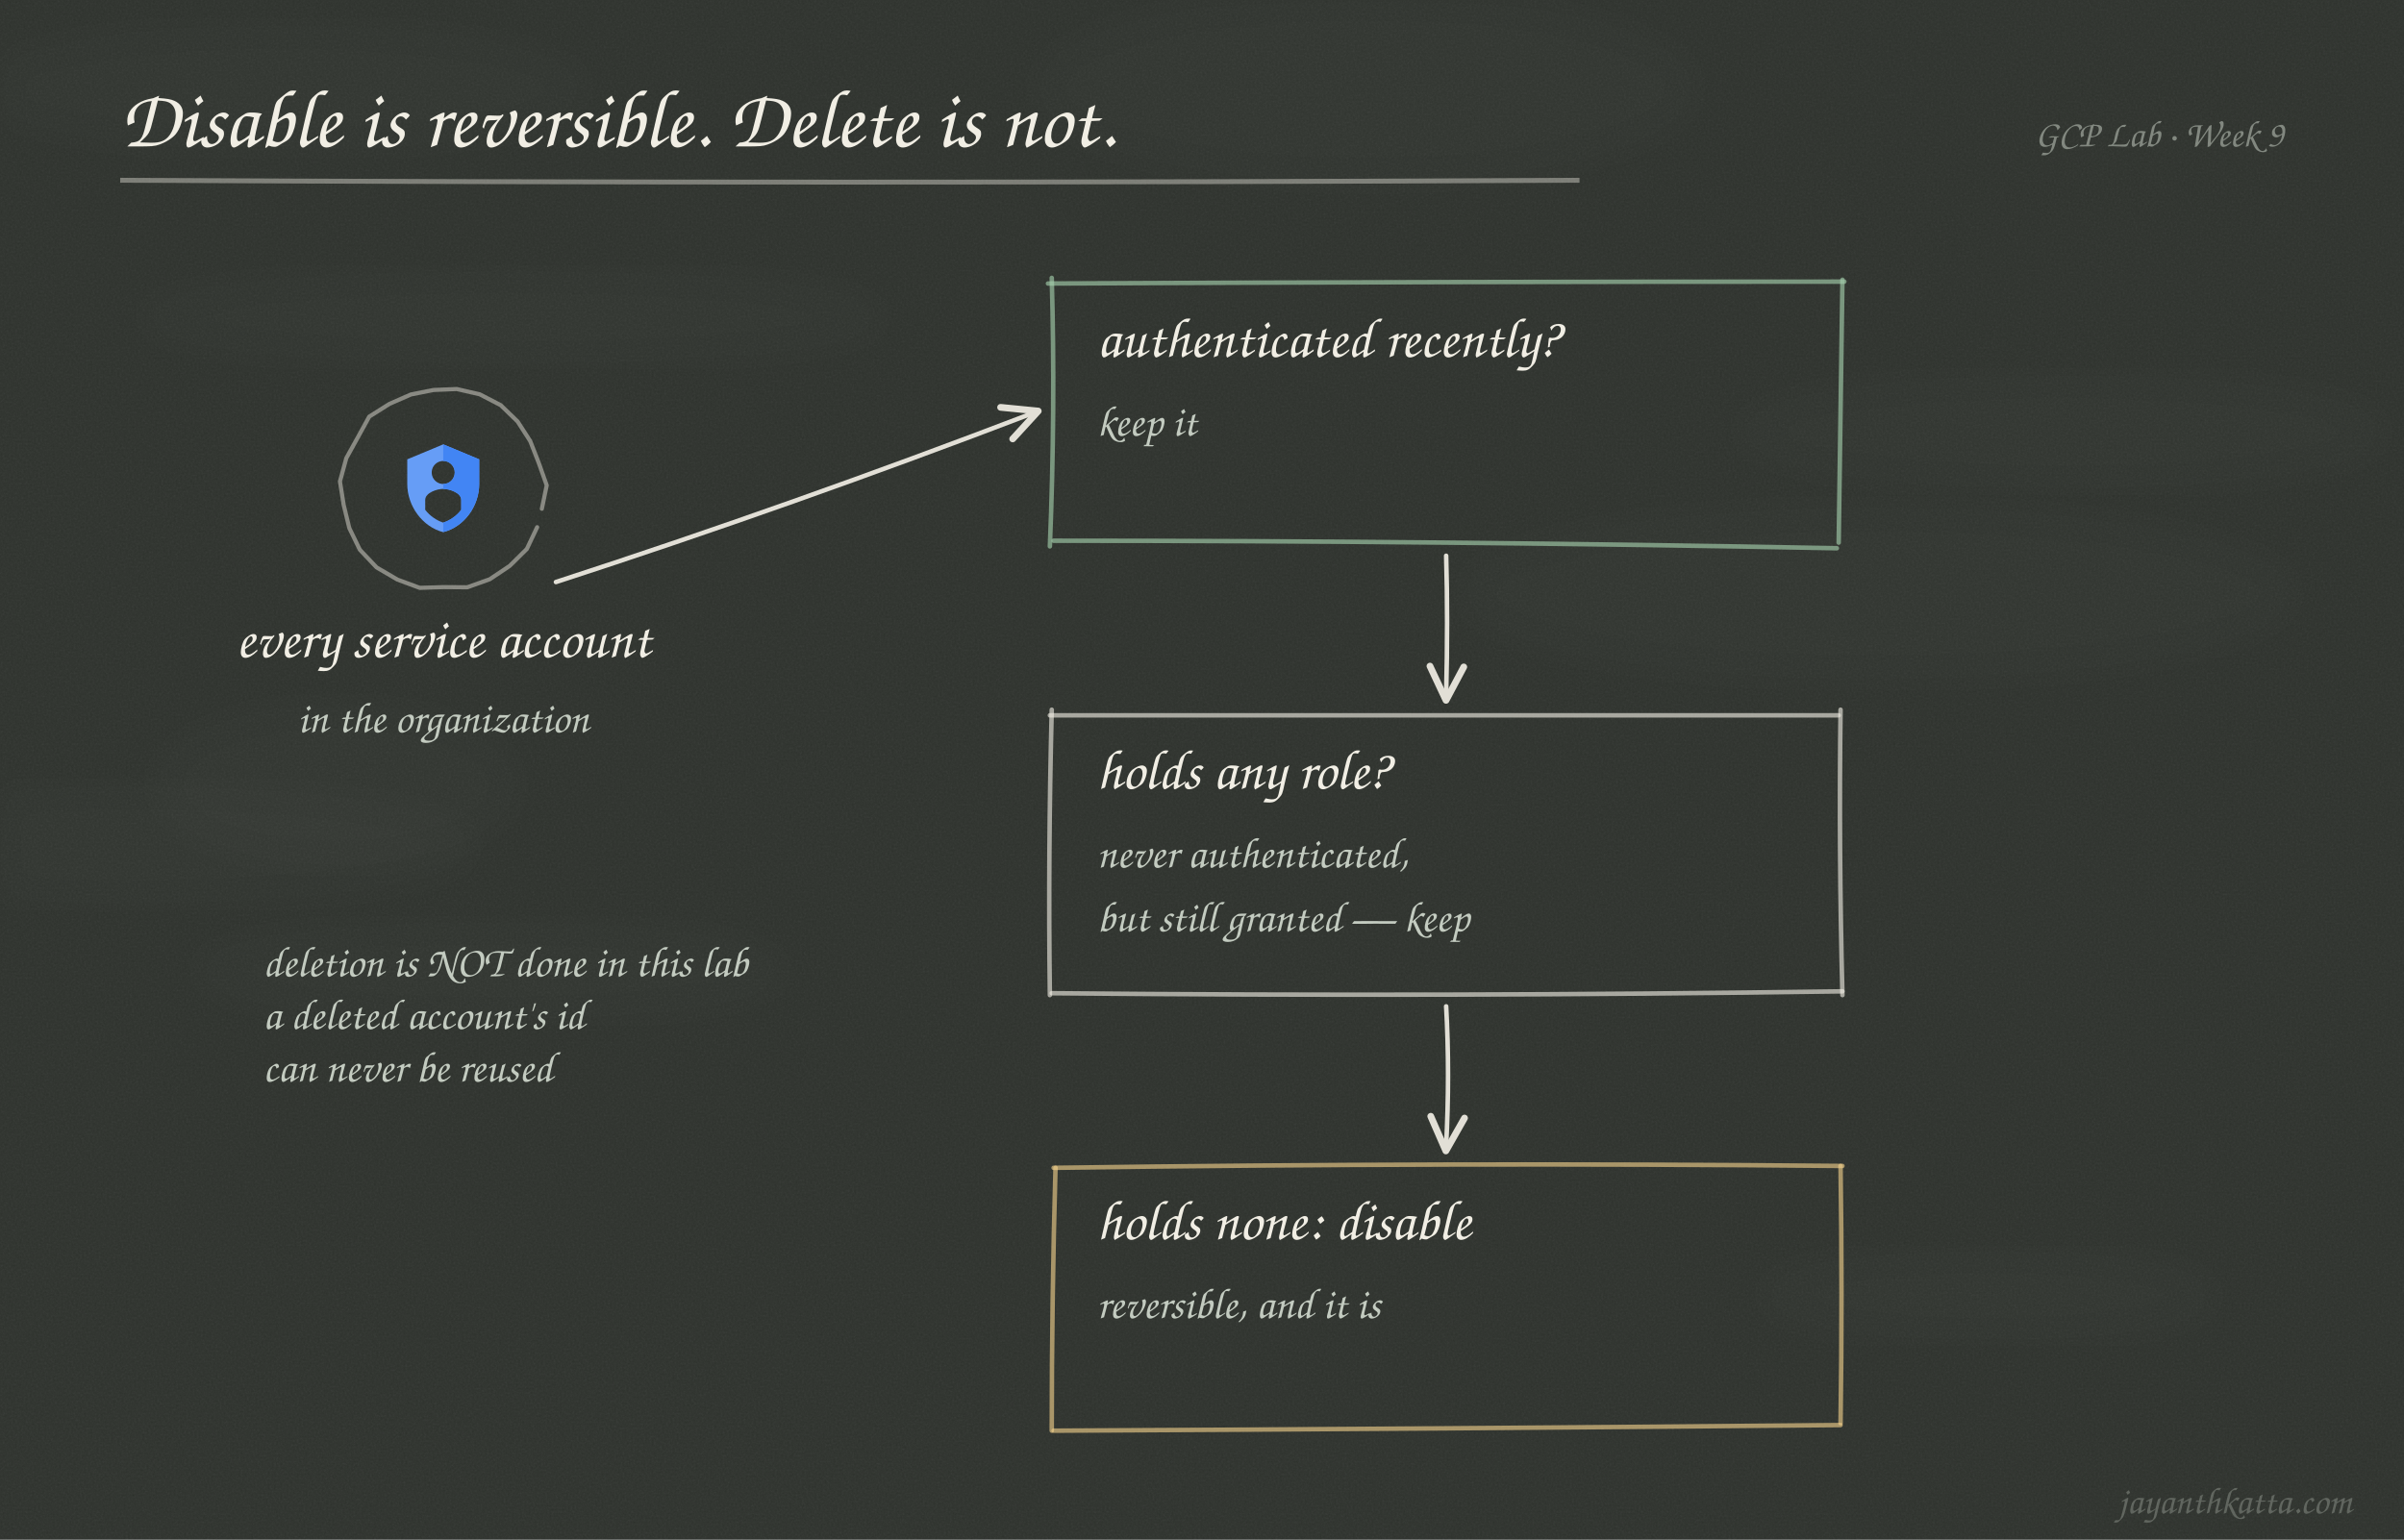
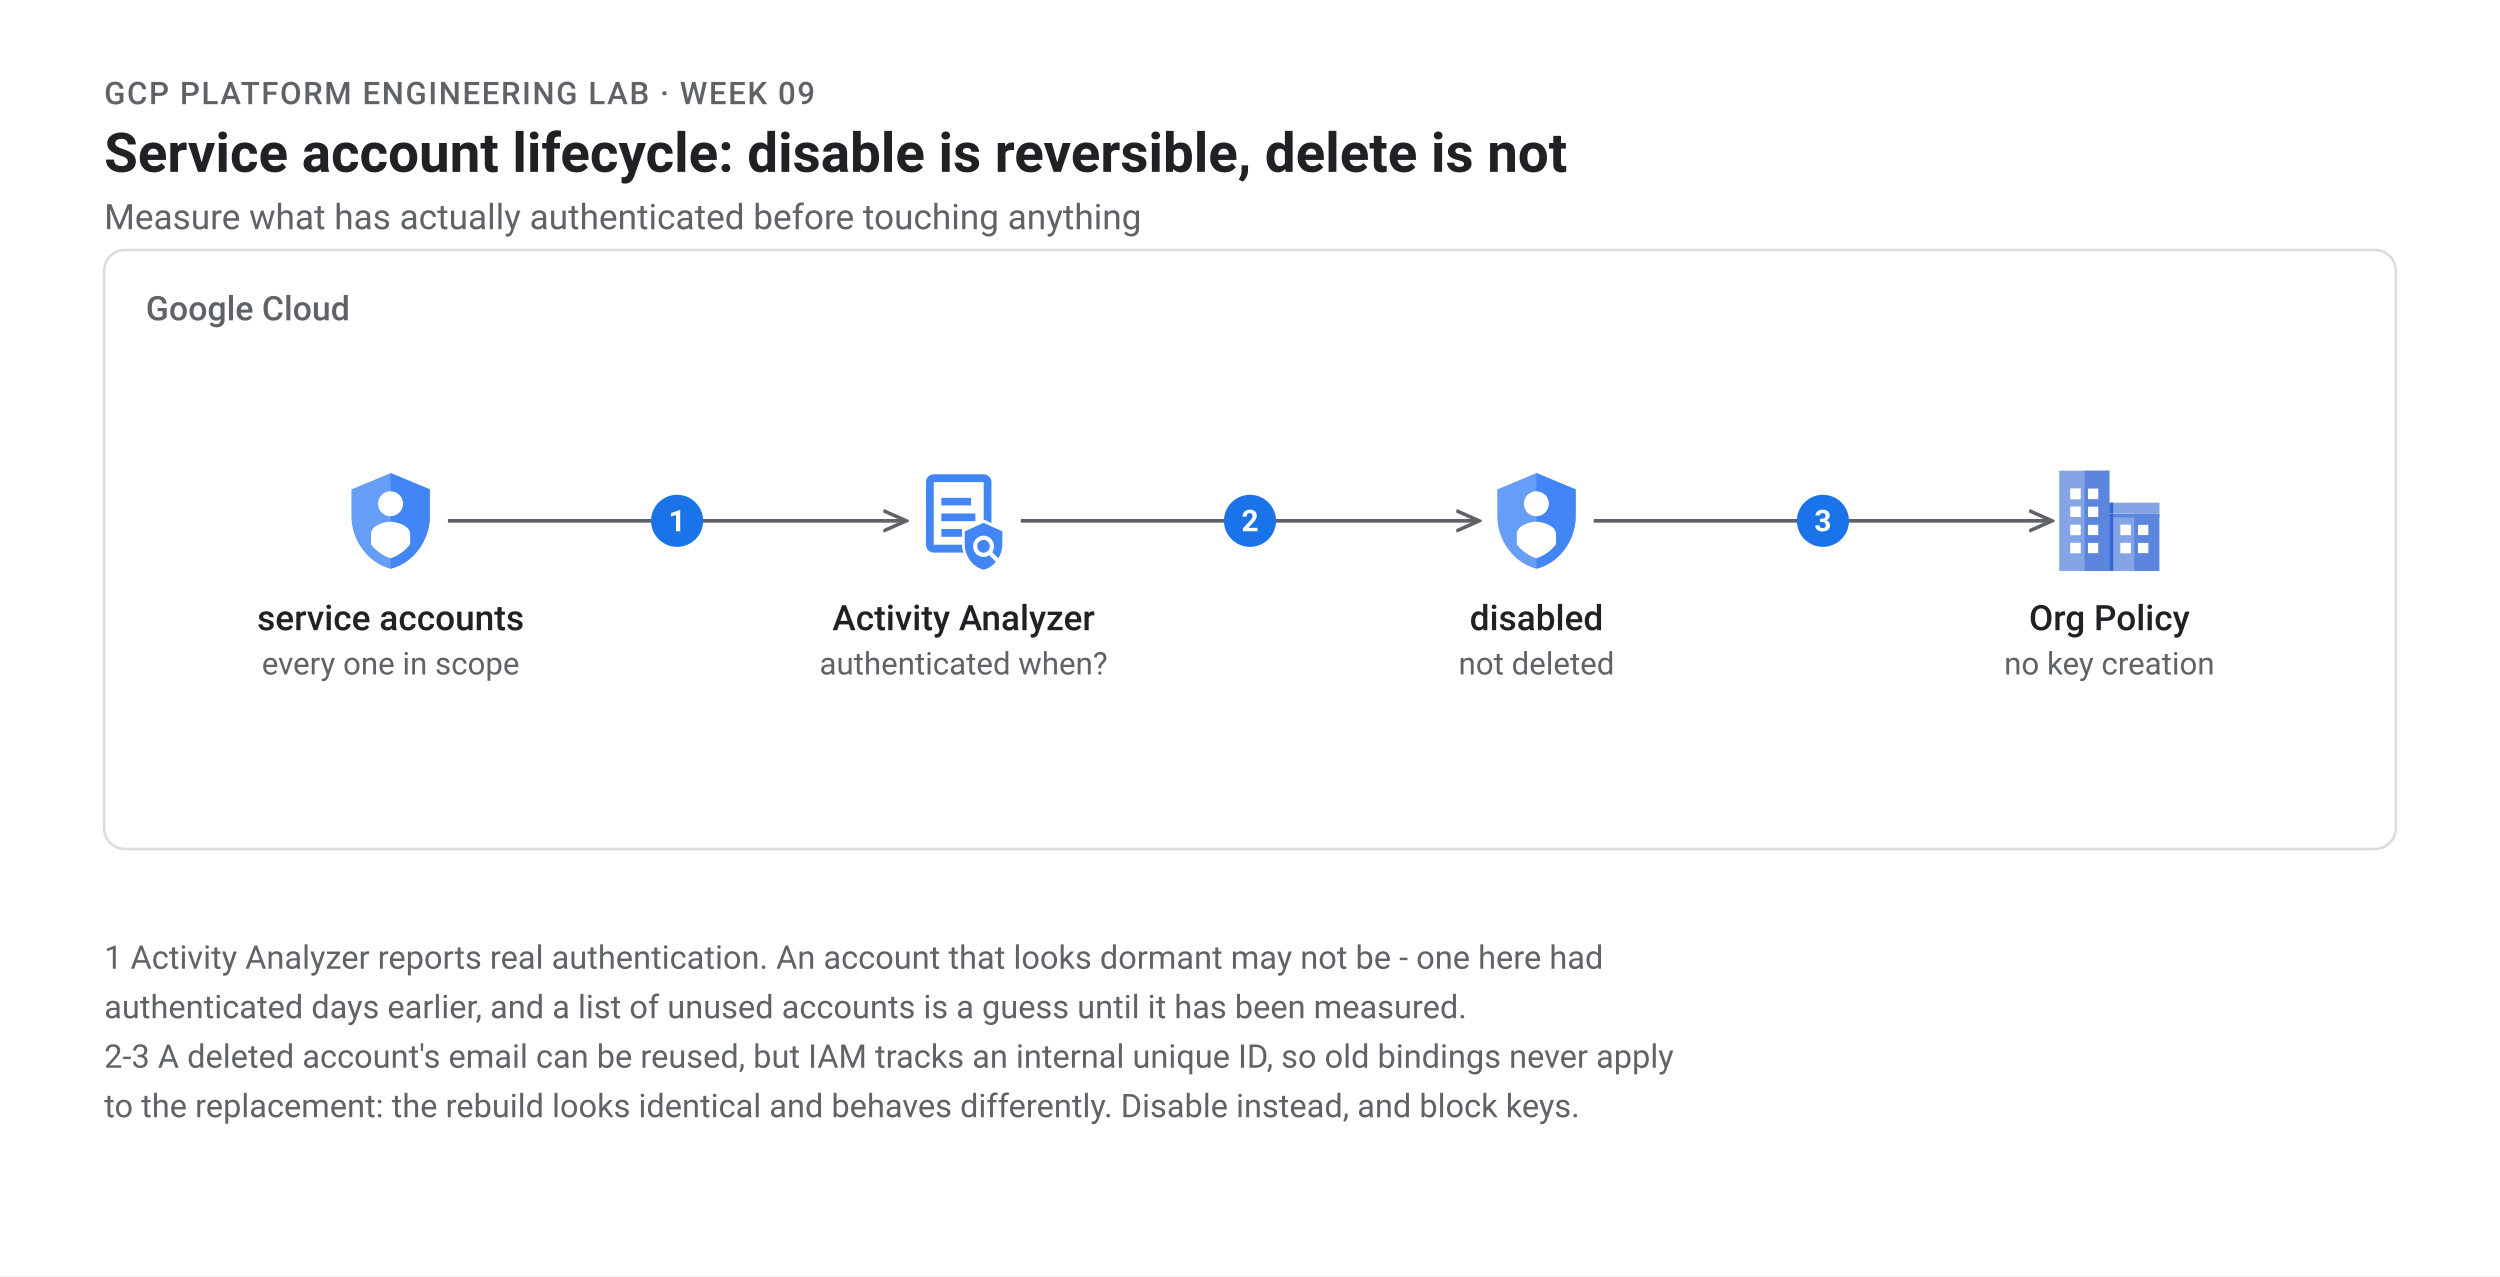
- <svg xmlns="http://www.w3.org/2000/svg" viewBox="0 0 1280 820" width="1280" height="820" role="img" aria-label="A decision applied to every service account: if it authenticated recently, keep it; if it never authenticated, check whether it holds any role; if it holds none, disable it, which is reversible. Deletion is not done in this lab.">
+ <svg xmlns="http://www.w3.org/2000/svg" viewBox="0 0 960 490" width="960" height="490" role="img">
  <defs>
-     <filter id="grain" x="0" y="0" width="100%" height="100%">
-       <feTurbulence type="fractalNoise" baseFrequency="0.9" numOctaves="4" seed="7" />
-       <feColorMatrix type="saturate" values="0" />
-       <feComponentTransfer>
-         <feFuncA type="linear" slope="0.07" />
-       </feComponentTransfer>
-     </filter>
-     <filter id="smudge">
-       <feGaussianBlur stdDeviation="9" />
-     </filter>
-     <marker id="nib" viewBox="0 0 12 12" refX="9" refY="6" markerWidth="10" markerHeight="10" orient="auto-start-reverse">
-       <path d="M1.5,1.5 L10.5,6 L1.5,10.5" fill="none" stroke="#f1eee4" stroke-width="1.8" stroke-linecap="round" stroke-linejoin="round" />
+     <marker id="ar" viewBox="0 0 10 10" refX="9" refY="5" markerWidth="7" markerHeight="7" orient="auto-start-reverse">
+       <path d="M0,1 L9,5 L0,9" fill="none" stroke="#5F6368" stroke-width="1.4" />
    </marker>
-     <style>
-     .hand { font-family: Caveat, 'Segoe Script', cursive; fill: #f1eee4; }
-     .h1 { font-size: 44px; } .h2 { font-size: 30px; }
-     .b { font-size: 23px; fill: #c3cbc0; } .s { font-size: 20px; fill: #c3cbc0; }
-   </style>
  </defs>
-   <rect width="1280" height="820" fill="#30342f" />
-   <rect width="1280" height="820" fill="#2b2f2b" opacity=".5" />
-   <ellipse cx="1000" cy="316" rx="219" ry="43" fill="#ffffff" opacity="0.016" filter="url(#smudge)" />
-   <ellipse cx="69" cy="450" rx="182" ry="29" fill="#ffffff" opacity="0.016" filter="url(#smudge)" />
-   <ellipse cx="727" cy="47" rx="173" ry="47" fill="#ffffff" opacity="0.016" filter="url(#smudge)" />
-   <ellipse cx="179" cy="418" rx="94" ry="40" fill="#ffffff" opacity="0.016" filter="url(#smudge)" />
-   <ellipse cx="1098" cy="230" rx="170" ry="28" fill="#ffffff" opacity="0.016" filter="url(#smudge)" />
-   <ellipse cx="261" cy="517" rx="155" ry="24" fill="#ffffff" opacity="0.016" filter="url(#smudge)" />
-   <ellipse cx="1059" cy="690" rx="119" ry="22" fill="#ffffff" opacity="0.016" filter="url(#smudge)" />
-   <ellipse cx="150" cy="47" rx="159" ry="31" fill="#ffffff" opacity="0.016" filter="url(#smudge)" />
-   <ellipse cx="273" cy="169" rx="196" ry="23" fill="#ffffff" opacity="0.016" filter="url(#smudge)" />
-   <rect width="1280" height="820" filter="url(#grain)" />
-   <text x="64" y="78" class="hand h1">Disable is reversible. Delete is not.</text>
-   <path d="M64,96 Q450,98 841,96" fill="none" stroke="#f1eee4" stroke-width="2.6" opacity=".4" />
-   <text x="1216" y="78" text-anchor="end" class="hand s" opacity=".55">GCP Lab · Week 9</text>
-   <path d="M286.0,280.8 L280.5,292.4 L271.4,301.4 L260.8,308.5 L248.8,312.8 L236.2,312.7 L223.5,313.1 L211.6,308.7 L200.5,302.2 L191.6,292.8 L186.0,281.3 L183.0,269.0 L181.0,256.4 L184.4,244.0 L190.5,233.0 L196.6,221.9 L207.4,215.1 L218.8,210.1 L230.9,207.7 L243.2,207.2 L255.4,210.0 L266.6,215.8 L275.6,224.5 L282.3,234.9 L286.8,246.4 L291.1,258.5 L288.5,271.0" fill="none" stroke="#f1eee4" stroke-width="2.2" stroke-linecap="round" opacity="0.45" />
-   <g transform="translate(208,232) scale(2.333)">
+   <rect width="960" height="490" fill="#FFFFFF" />
+   <text x="40" y="40" font-family="'DM Sans','Google Sans',Roboto,-apple-system,'Helvetica Neue',Arial,sans-serif" font-size="12" font-weight="500" fill="#5F6368" letter-spacing="0.6">GCP PLATFORM ENGINEERING LAB · WEEK 09</text>
+   <text x="40" y="66" font-family="'DM Sans','Google Sans',Roboto,-apple-system,'Helvetica Neue',Arial,sans-serif" font-size="21" font-weight="600" fill="#202124">Service account lifecycle: disable is reversible, delete is not</text>
+   <text x="40" y="88" font-family="'DM Sans','Google Sans',Roboto,-apple-system,'Helvetica Neue',Arial,sans-serif" font-size="13.5" fill="#5F6368">Measure what has actually authenticated before touching anything</text>
+   <rect x="40" y="96" width="880" height="230" rx="8" fill="#FFFFFF" stroke="#DADCE0" stroke-width="1" />
+   <text x="56" y="123" font-family="'DM Sans','Google Sans',Roboto,-apple-system,'Helvetica Neue',Arial,sans-serif" font-size="13" font-weight="500" fill="#5F6368" text-anchor="start">Google Cloud</text>
+   <g transform="translate(128.0,178.0) scale(1.8333)">
    <defs>
      <style>.i1cls-1{fill:#669df6;}.i1cls-1,.i1cls-2{fill-rule:evenodd;}.i1cls-2{fill:#4285f4;}</style>
    </defs>
    <g data-name="Product Icons">
      <g>
        <path class="i1cls-1" d="M12,2,3.79,5.42v5.63c0,5.06,3.5,9.8,8.21,11,4.71-1.15,8.21-5.89,8.21-10.95V5.42Zm0,3.79a2.63,2.63,0,1,1-1.86.77A2.63,2.63,0,0,1,12,5.79Zm4.11,11.15A8.64,8.64,0,0,1,12,19.87a8.64,8.64,0,0,1-4.11-2.93V14.69c0-1.67,2.74-2.52,4.11-2.52s4.11.85,4.11,2.52v2.25Z" />
        <path class="i1cls-2" d="M12,2V5.79a2.63,2.63,0,1,1,0,5.26v1.12c1.37,0,4.11.85,4.11,2.52v2.25A8.64,8.64,0,0,1,12,19.87V22c4.71-1.15,8.21-5.89,8.21-10.95V5.42Z" />
      </g>
    </g>
  </g>
-   <text x="236" y="350" text-anchor="middle" class="hand h2">every service account</text>
-   <text x="236" y="390" text-anchor="middle" class="hand b" fill="#f1eee4">in the organization</text>
-   <path d="M558,151 Q770,150 982,150" fill="none" stroke="#a6d2ae" stroke-width="2.4" stroke-linecap="round" opacity="0.62" />
-   <path d="M981,149 Q980,221 979,289" fill="none" stroke="#a6d2ae" stroke-width="2.4" stroke-linecap="round" opacity="0.62" />
-   <path d="M978,292 Q769,288 561,288" fill="none" stroke="#a6d2ae" stroke-width="2.4" stroke-linecap="round" opacity="0.62" />
-   <path d="M559,291 Q562,218 560,148" fill="none" stroke="#a6d2ae" stroke-width="2.4" stroke-linecap="round" opacity="0.62" />
-   <text x="584" y="190" text-anchor="start" class="hand h2" fill="#a6d2ae">authenticated recently?</text>
-   <text x="584" y="232" text-anchor="start" class="hand b" fill="#f1eee4">keep it</text>
-   <path d="M559,381 Q773,381 979,381" fill="none" stroke="#f1eee4" stroke-width="2.4" stroke-linecap="round" opacity="0.62" />
-   <path d="M980,378 Q979,453 981,530" fill="none" stroke="#f1eee4" stroke-width="2.4" stroke-linecap="round" opacity="0.62" />
-   <path d="M981,528 Q771,531 560,529" fill="none" stroke="#f1eee4" stroke-width="2.4" stroke-linecap="round" opacity="0.62" />
-   <path d="M559,530 Q558,456 560,378" fill="none" stroke="#f1eee4" stroke-width="2.4" stroke-linecap="round" opacity="0.62" />
-   <text x="584" y="420" text-anchor="start" class="hand h2">holds any role?</text>
-   <text x="584" y="462" text-anchor="start" class="hand b" fill="#f1eee4">never authenticated,</text>
-   <text x="584" y="496" text-anchor="start" class="hand b" fill="#f1eee4">but still granted — keep</text>
-   <path d="M561,622 Q772,619 981,621" fill="none" stroke="#f2d08a" stroke-width="2.4" stroke-linecap="round" opacity="0.62" />
-   <path d="M980,621 Q981,689 980,758" fill="none" stroke="#f2d08a" stroke-width="2.4" stroke-linecap="round" opacity="0.62" />
-   <path d="M980,759 Q768,761 561,762" fill="none" stroke="#f2d08a" stroke-width="2.4" stroke-linecap="round" opacity="0.62" />
-   <path d="M560,762 Q560,692 562,622" fill="none" stroke="#f2d08a" stroke-width="2.4" stroke-linecap="round" opacity="0.62" />
-   <text x="584" y="660" text-anchor="start" class="hand h2" fill="#f2d08a">holds none: disable</text>
-   <text x="584" y="702" text-anchor="start" class="hand b" fill="#f1eee4">reversible, and it is</text>
-   <path d="M296,310 Q422,269 550,220" fill="none" stroke="#f1eee4" stroke-width="2.4" stroke-linecap="round" opacity="0.92" marker-end="url(#nib)" />
-   <path d="M770,296 Q771,330 770,370" fill="none" stroke="#f1eee4" stroke-width="2.4" stroke-linecap="round" opacity="0.92" marker-end="url(#nib)" />
-   <path d="M770,536 Q772,572 770,610" fill="none" stroke="#f1eee4" stroke-width="2.4" stroke-linecap="round" opacity="0.92" marker-end="url(#nib)" />
-   <text x="140" y="520" text-anchor="start" class="hand b" fill="#f0ad92">deletion is NOT done in this lab</text>
-   <text x="140" y="548" text-anchor="start" class="hand b" fill="#f1eee4">a deleted account's id</text>
-   <text x="140" y="576" text-anchor="start" class="hand b" fill="#f1eee4">can never be reused</text>
-   <text x="1252" y="806" text-anchor="end" class="hand s" opacity=".32">jayanthkatta.com</text>
+   <text x="150" y="242" font-family="'DM Sans','Google Sans',Roboto,-apple-system,'Helvetica Neue',Arial,sans-serif" font-size="13.5" font-weight="500" fill="#202124" text-anchor="middle">service accounts</text>
+   <text x="150" y="259" font-family="'DM Sans','Google Sans',Roboto,-apple-system,'Helvetica Neue',Arial,sans-serif" font-size="12" font-weight="400" fill="#5F6368" text-anchor="middle">every one in scope</text>
+   <g transform="translate(348.0,178.0) scale(1.8333)">
+     <g stroke="none" stroke-width="1" fill="none" fill-rule="evenodd">
+       <path d="M16.184,12.418 L20.125,14.206 L20.125,16.887 C20.125,17.951 19.814,18.983 19.284,19.859 L19.284,19.859 L18.015,18.563 C18.575,17.696 18.483,16.516 17.734,15.752 C16.881,14.88 15.493,14.88 14.639,15.752 C13.785,16.623 13.785,18.04 14.639,18.912 C15.387,19.676 16.543,19.774 17.393,19.198 L17.393,19.198 L18.759,20.592 C18.08,21.401 17.191,22 16.184,22.25 C13.925,21.687 12.244,19.367 12.244,16.887 L12.244,16.887 L12.244,14.206 L16.184,12.418 Z M16.221,2.25 L16.36,2.256 C17.14,2.324 17.761,2.955 17.831,3.741 L17.838,3.89 L17.843,12.452 L16.22,11.714 L16.221,3.89 L5.762,3.89 L5.762,17.013 L11.677,17.012 L11.679,17.072 C11.7,17.612 11.79,18.143 11.94,18.653 L5.754,18.653 C4.901,18.653 4.202,17.99 4.131,17.154 L4.125,17.013 L4.133,3.89 C4.133,3.036 4.787,2.328 5.622,2.256 L5.762,2.25 L16.221,2.25 Z M11.674,13.713 L11.674,15.344 L7.353,15.344 L7.353,13.713 L11.674,13.713 Z M14.475,10.451 L14.475,12.082 L7.353,12.082 L7.353,10.451 L14.475,10.451 Z M13.573,7.19 L13.573,8.773 L7.353,8.773 L7.353,7.19 L13.573,7.19 Z M16.184,18.675 C16.91,18.675 17.498,18.074 17.498,17.334 C17.498,16.593 16.91,15.993 16.184,15.993 C15.459,15.993 14.871,16.593 14.871,17.334 C14.871,18.074 15.459,18.675 16.184,18.675 Z" fill="#4285F4" fill-rule="nonzero" />
+     </g>
+   </g>
+   <text x="370" y="242" font-family="'DM Sans','Google Sans',Roboto,-apple-system,'Helvetica Neue',Arial,sans-serif" font-size="13.5" font-weight="500" fill="#202124" text-anchor="middle">Activity Analyzer</text>
+   <text x="370" y="259" font-family="'DM Sans','Google Sans',Roboto,-apple-system,'Helvetica Neue',Arial,sans-serif" font-size="12" font-weight="400" fill="#5F6368" text-anchor="middle">authenticated when?</text>
+   <g transform="translate(568.0,178.0) scale(1.8333)">
+     <defs>
+       <style>.i3cls-1{fill:#669df6;}.i3cls-1,.i3cls-2{fill-rule:evenodd;}.i3cls-2{fill:#4285f4;}</style>
+     </defs>
+     <g data-name="Product Icons">
+       <g>
+         <path class="i3cls-1" d="M12,2,3.79,5.42v5.63c0,5.06,3.5,9.8,8.21,11,4.71-1.15,8.21-5.89,8.21-10.95V5.42Zm0,3.79a2.63,2.63,0,1,1-1.86.77A2.63,2.63,0,0,1,12,5.79Zm4.11,11.15A8.64,8.64,0,0,1,12,19.87a8.64,8.64,0,0,1-4.11-2.93V14.69c0-1.67,2.74-2.52,4.11-2.52s4.11.85,4.11,2.52v2.25Z" />
+         <path class="i3cls-2" d="M12,2V5.79a2.63,2.63,0,1,1,0,5.26v1.12c1.37,0,4.11.85,4.11,2.52v2.25A8.64,8.64,0,0,1,12,19.87V22c4.71-1.15,8.21-5.89,8.21-10.95V5.42Z" />
+       </g>
+     </g>
+   </g>
+   <text x="590" y="242" font-family="'DM Sans','Google Sans',Roboto,-apple-system,'Helvetica Neue',Arial,sans-serif" font-size="13.5" font-weight="500" fill="#202124" text-anchor="middle">disabled</text>
+   <text x="590" y="259" font-family="'DM Sans','Google Sans',Roboto,-apple-system,'Helvetica Neue',Arial,sans-serif" font-size="12" font-weight="400" fill="#5F6368" text-anchor="middle">not deleted</text>
+   <g transform="translate(788.0,178.0) scale(1.8333)">
+     <g>
+       <rect y="0" fill="none" width="24" height="24" />
+       <g transform="translate(2, 2)">
+         <path fill-rule="evenodd" fill="#85A4E6" d="M-0.5-0.5v21H10v-21H-0.5z M4,5.5H1.8V3.2H4V5.5L4,5.5z M4,9.2H1.8V7H4V9.2L4,9.2z     M4,13H1.8v-2.2H4V13L4,13z M4,16.8H1.8v-2.2H4V16.8L4,16.8z M7.8,5.5H5.5V3.2h2.2V5.5L7.8,5.5z M7.8,9.2H5.5V7h2.2V9.2L7.8,9.2z     M7.8,13H5.5v-2.2h2.2V13L7.8,13z M7.8,16.8H5.5v-2.2h2.2V16.8L7.8,16.8z" />
+         <path fill-rule="evenodd" fill="#5C85DE" d="M4.8-0.5v21H10v-21H4.8z M7.8,5.5H5.5V3.2h2.2V5.5L7.8,5.5z M7.8,9.2H5.5V7h2.2V9.2    L7.8,9.2z M7.8,13H5.5v-2.2h2.2V13L7.8,13z M7.8,16.8H5.5v-2.2h2.2V16.8L7.8,16.8z" />
+         <path fill-rule="evenodd" fill="#85A4E6" d="M10,8.5v12h10.5v-12H10z M14.5,13h-2.2v-2.2h2.2V13L14.5,13z M14.5,16.8h-2.2v-2.2    h2.2V16.8L14.5,16.8z M18.2,13H16v-2.2h2.2V13L18.2,13z M18.2,16.8H16v-2.2h2.2V16.8L18.2,16.8z" />
+         <path fill-rule="evenodd" fill="#5C85DE" d="M15.2,8.5v12h5.2v-12H15.2z M18.2,13H16v-2.2h2.2V13L18.2,13z M18.2,16.8H16v-2.2h2.2    V16.8L18.2,16.8z" />
+         <rect x="10" y="6.2" fill-rule="evenodd" fill="#85A4E6" width="10.5" height="2.2" />
+         <rect x="10" y="8.5" fill-rule="evenodd" fill="#5C85DE" width="10.5" height="0.8" />
+         <rect x="10" y="6.2" fill-rule="evenodd" fill="#3367D6" width="0.8" height="2.2" />
+         <rect x="10" y="8.5" fill-rule="evenodd" fill="#3367D6" width="0.8" height="12" />
+       </g>
+     </g>
+   </g>
+   <text x="810" y="242" font-family="'DM Sans','Google Sans',Roboto,-apple-system,'Helvetica Neue',Arial,sans-serif" font-size="13.5" font-weight="500" fill="#202124" text-anchor="middle">Org Policy</text>
+   <text x="810" y="259" font-family="'DM Sans','Google Sans',Roboto,-apple-system,'Helvetica Neue',Arial,sans-serif" font-size="12" font-weight="400" fill="#5F6368" text-anchor="middle">no key creation</text>
+   <path d="M172,200 L348,200" fill="none" stroke="#5F6368" stroke-width="1.4" stroke-linejoin="round" marker-end="url(#ar)" />
+   <circle cx="260" cy="200" r="10" fill="#1A73E8" />
+   <text x="260" y="204" class="alabel" font-family="'DM Sans','Google Sans',Roboto,-apple-system,'Helvetica Neue',Arial,sans-serif" font-size="11.5" font-weight="600" fill="#FFFFFF" text-anchor="middle">1</text>
+   <path d="M392,200 L568,200" fill="none" stroke="#5F6368" stroke-width="1.4" stroke-linejoin="round" marker-end="url(#ar)" />
+   <circle cx="480" cy="200" r="10" fill="#1A73E8" />
+   <text x="480" y="204" class="alabel" font-family="'DM Sans','Google Sans',Roboto,-apple-system,'Helvetica Neue',Arial,sans-serif" font-size="11.5" font-weight="600" fill="#FFFFFF" text-anchor="middle">2</text>
+   <path d="M612,200 L788,200" fill="none" stroke="#5F6368" stroke-width="1.4" stroke-linejoin="round" marker-end="url(#ar)" />
+   <circle cx="700" cy="200" r="10" fill="#1A73E8" />
+   <text x="700" y="204" class="alabel" font-family="'DM Sans','Google Sans',Roboto,-apple-system,'Helvetica Neue',Arial,sans-serif" font-size="11.5" font-weight="600" fill="#FFFFFF" text-anchor="middle">3</text>
+   <text x="40" y="372" font-family="'DM Sans','Google Sans',Roboto,-apple-system,'Helvetica Neue',Arial,sans-serif" font-size="12.5" font-weight="400" fill="#5F6368" text-anchor="start">1   Activity Analyzer reports real authentication. An account that looks dormant may not be - one here had</text>
+   <text x="40" y="391" font-family="'DM Sans','Google Sans',Roboto,-apple-system,'Helvetica Neue',Arial,sans-serif" font-size="12.5" font-weight="400" fill="#5F6368" text-anchor="start">     authenticated days earlier, and a list of unused accounts is a guess until it has been measured.</text>
+   <text x="40" y="410" font-family="'DM Sans','Google Sans',Roboto,-apple-system,'Helvetica Neue',Arial,sans-serif" font-size="12.5" font-weight="400" fill="#5F6368" text-anchor="start">2-3 A deleted account's email can be reused, but IAM tracks an internal unique ID, so old bindings never apply</text>
+   <text x="40" y="429" font-family="'DM Sans','Google Sans',Roboto,-apple-system,'Helvetica Neue',Arial,sans-serif" font-size="12.5" font-weight="400" fill="#5F6368" text-anchor="start">     to the replacement: the rebuild looks identical and behaves differently. Disable instead, and block keys.</text>
</svg>
